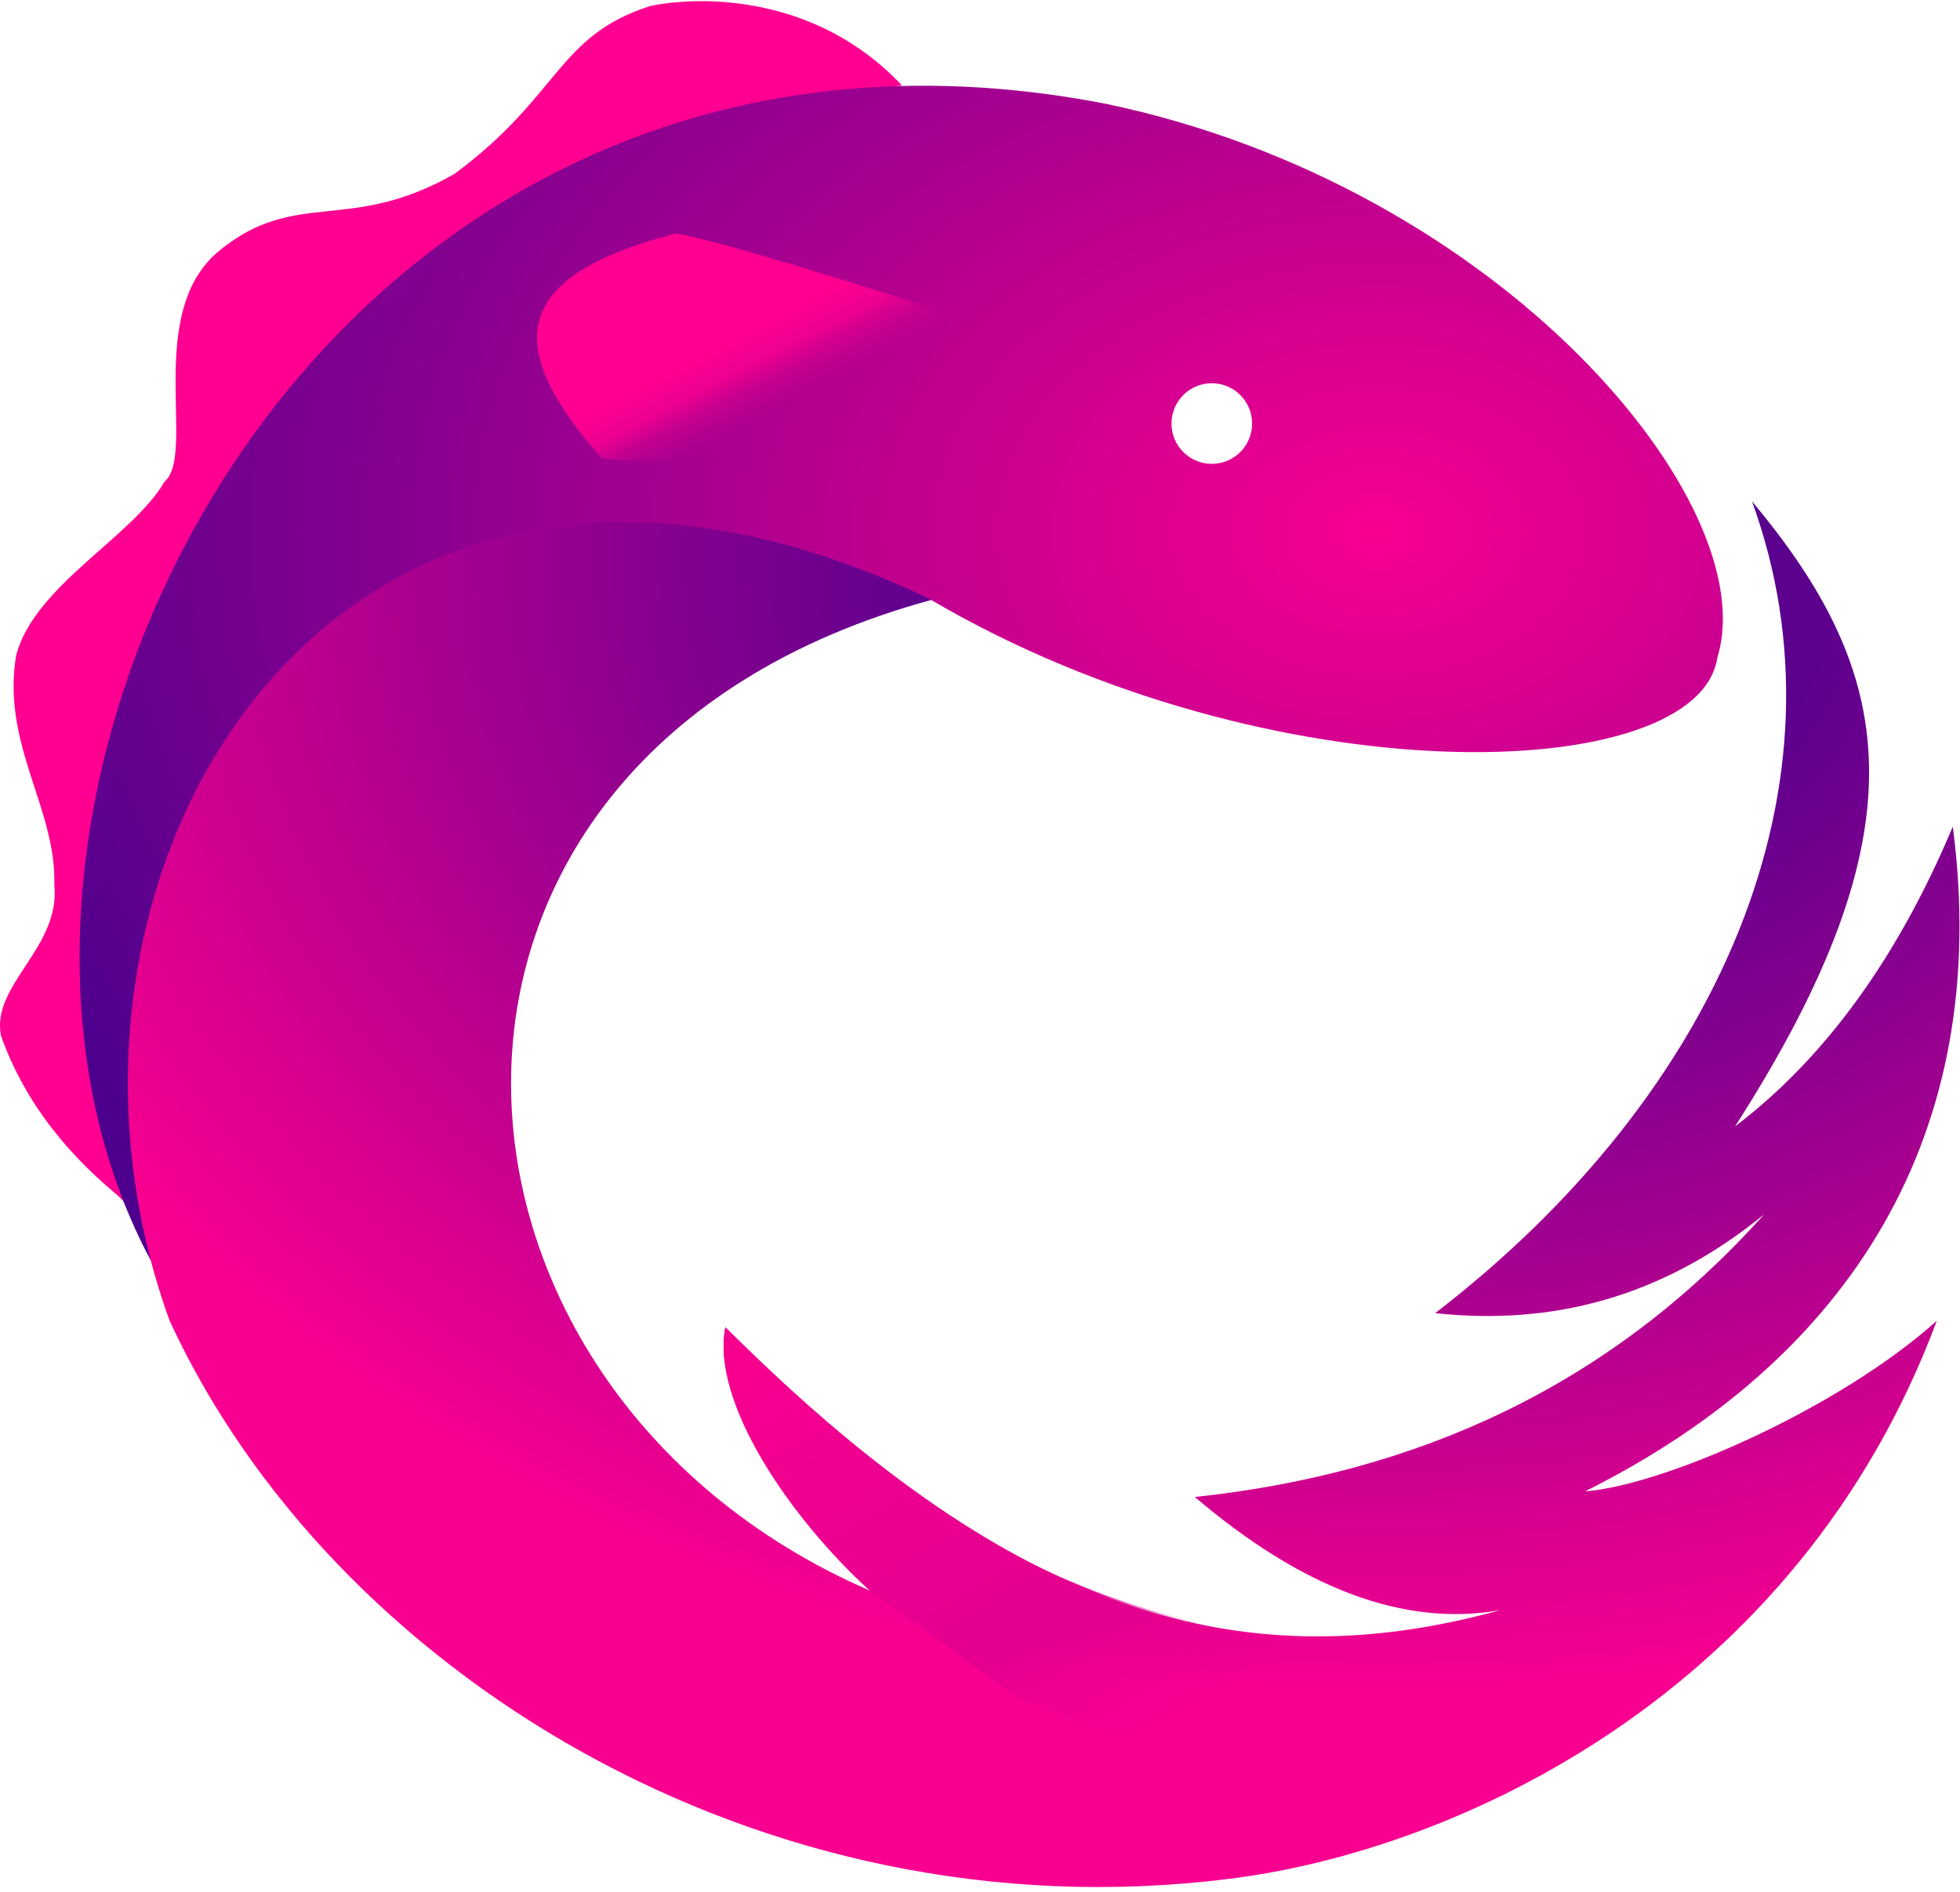
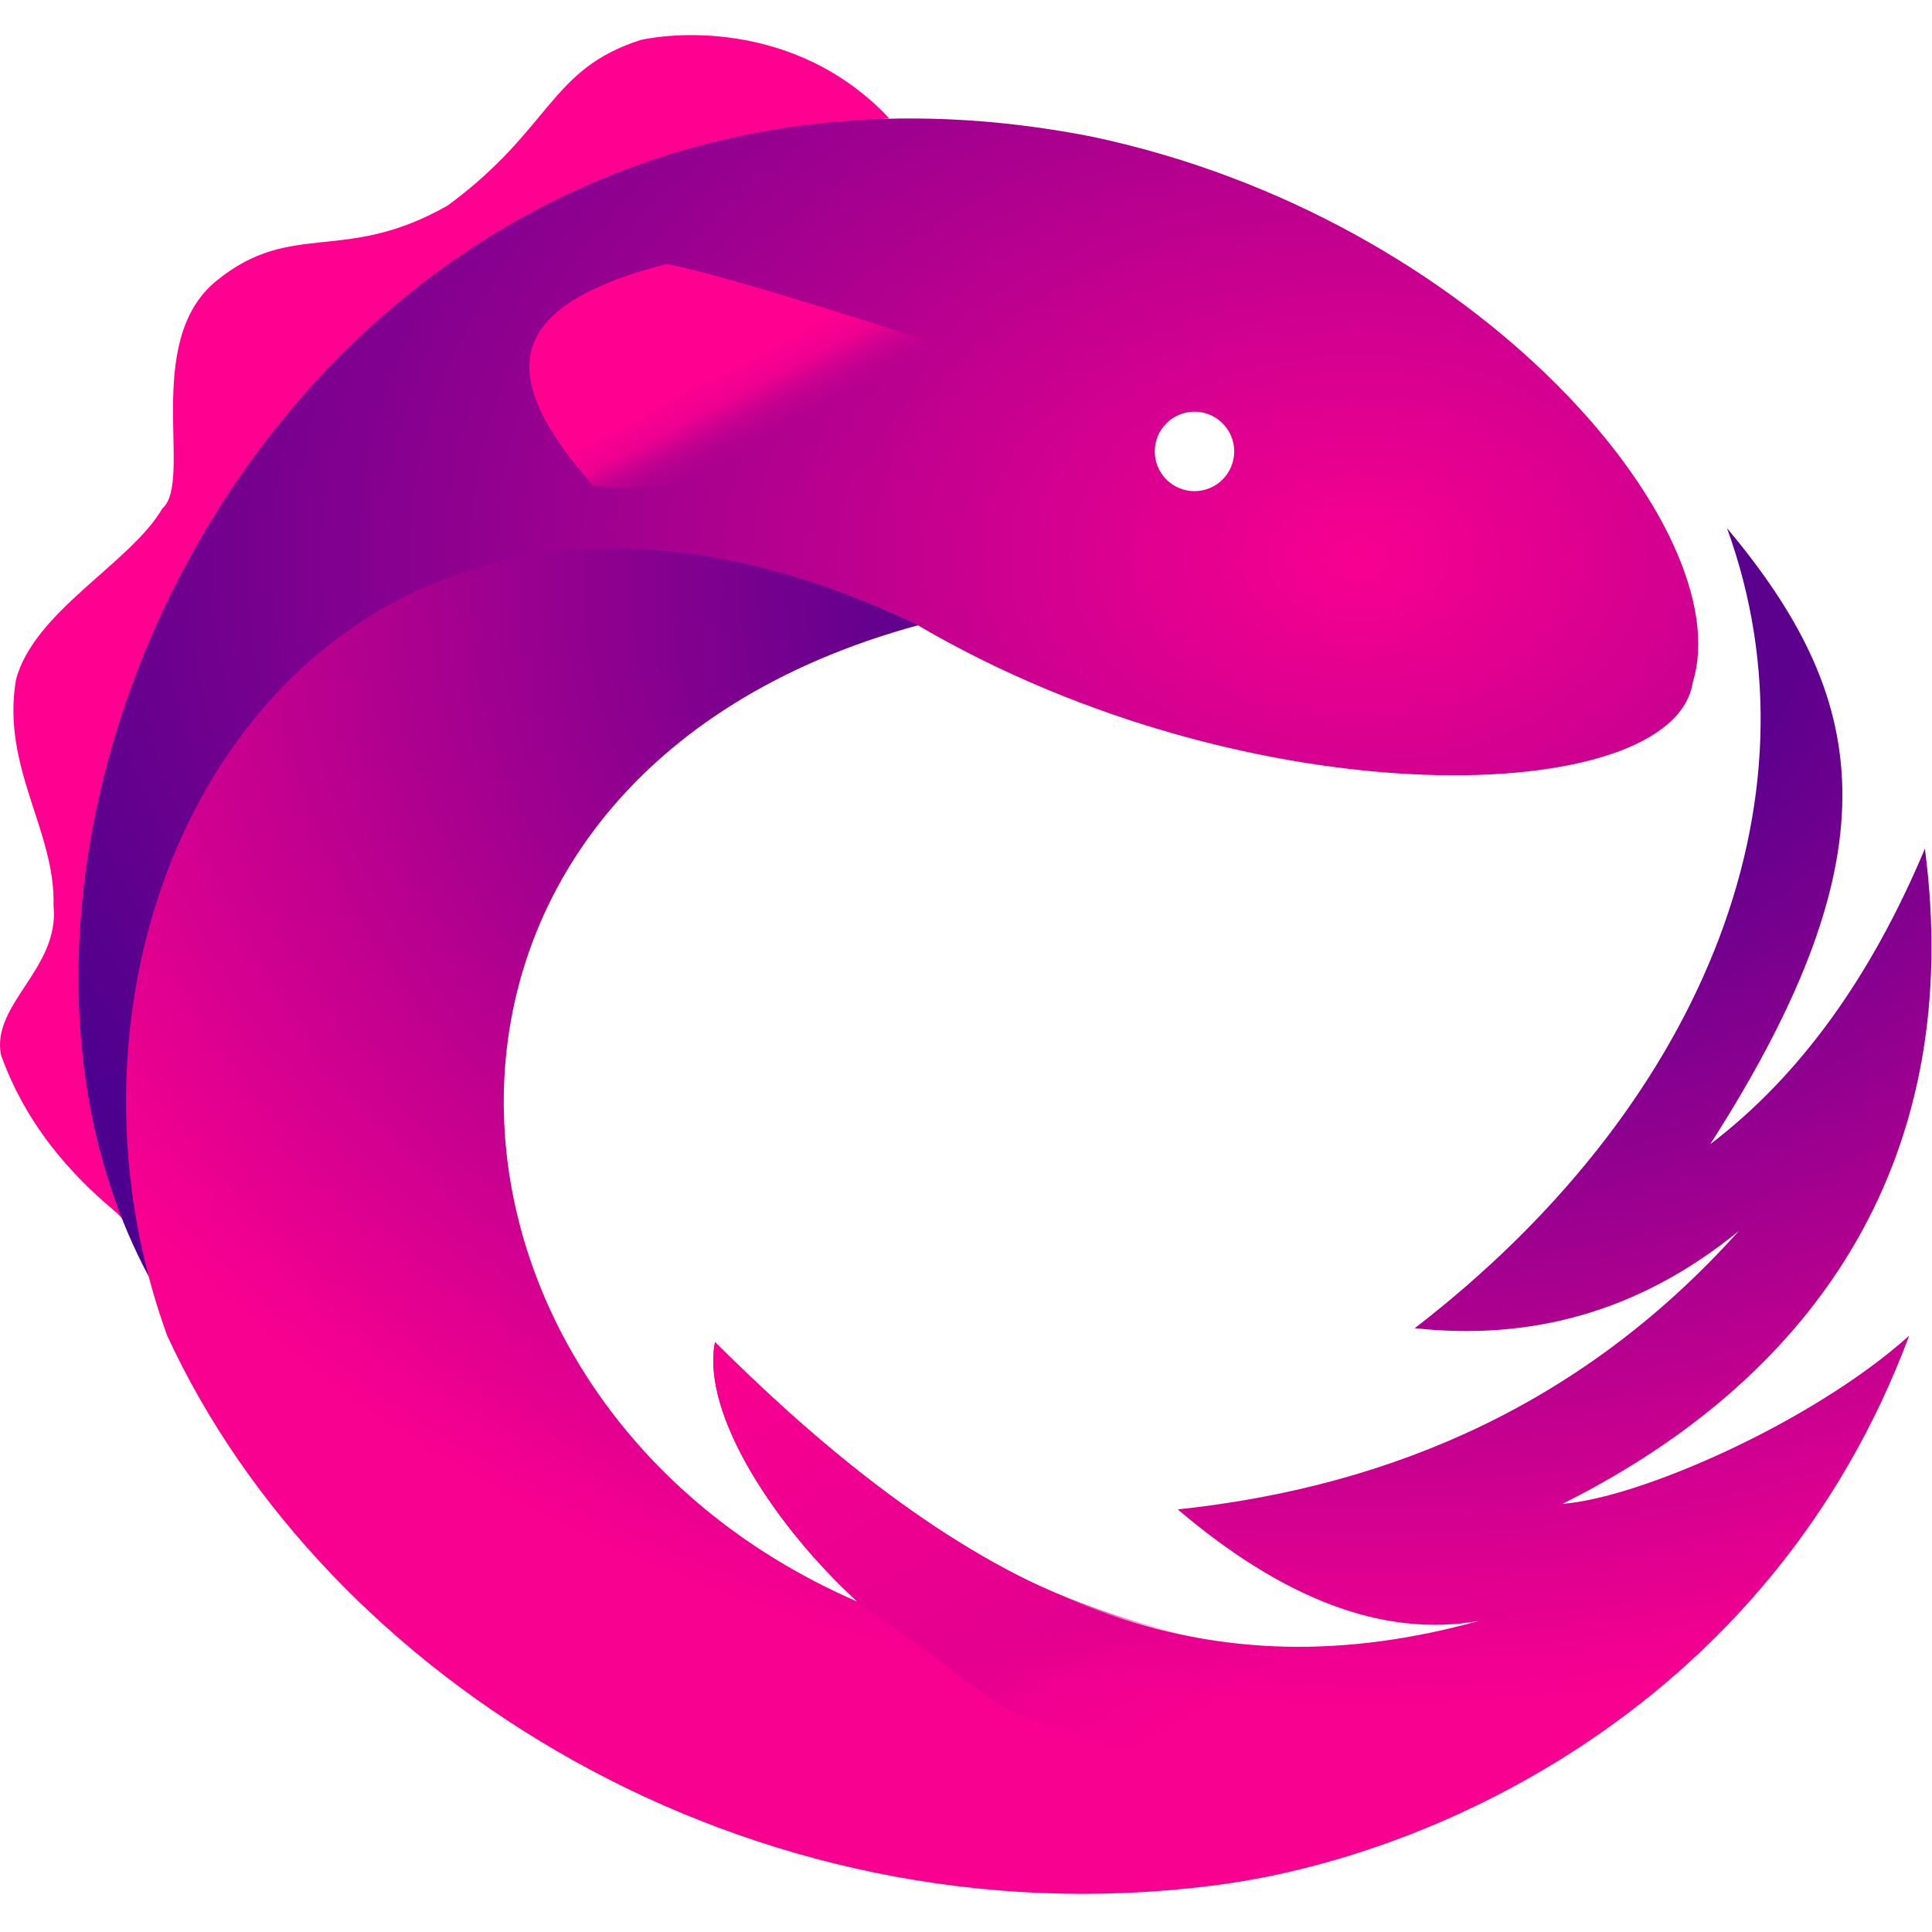
- <svg xmlns="http://www.w3.org/2000/svg" viewBox="0 0 256 247" version="1.1">
+ <svg xmlns="http://www.w3.org/2000/svg" viewBox="0 0 256 247" version="1.1" width="50px" height="50px">
  <defs>
    <radialGradient cx="78.764%" cy="37.848%" fx="78.764%" fy="37.848%" r="89.873%" id="radialGradient-1">
      <stop stop-color="#F80090" offset="0%" />
      <stop stop-color="#4D008E" offset="100%" />
    </radialGradient>
    <radialGradient cx="68.739%" cy="4.398%" fx="68.739%" fy="4.398%" r="81.728%" id="radialGradient-2">
      <stop stop-color="#57008E" offset="0%" />
      <stop stop-color="#5C008E" offset="29.175%" />
      <stop stop-color="#F80090" offset="100%" />
    </radialGradient>
    <linearGradient x1="18.239%" y1="0%" x2="81.159%" y2="84.337%" id="linearGradient-3">
      <stop stop-color="#F70090" offset="0%" />
      <stop stop-color="#E50090" offset="66.971%" />
      <stop stop-color="#D6008F" stop-opacity="0.2" offset="82.715%" />
      <stop stop-color="#C10090" stop-opacity="0" offset="100%" />
    </linearGradient>
    <linearGradient x1="64.906%" y1="71.559%" x2="44.29%" y2="50%" id="linearGradient-4">
      <stop stop-color="#B2008F" stop-opacity="0.151" offset="0%" />
      <stop stop-color="#F70090" stop-opacity="0.4" offset="40.035%" />
      <stop stop-color="#F60090" stop-opacity="0.892" offset="64.9%" />
      <stop stop-color="#FF0090" offset="100%" />
    </linearGradient>
  </defs>
  <g>
    <path d="M16.685,157.125 C3.567,87.38 38.236,20.115 117.809,11.166 C106.836,-0.559 91.845,-0.647 84.948,0.779 C72.77,4.66 73.153,12.541 59.339,22.72 C45.606,30.563 38.709,24.557 28.706,32.688 C18.723,40.758 25.689,59.285 21.502,62.887 C17.346,70.091 4.455,76.508 2.108,85.606 C0.169,97.242 7.372,105.554 7.095,115.528 C7.927,123.839 -1.179,128.539 0.129,135.276 C4.048,146.281 11.601,152.905 15.162,155.958 C15.978,156.534 16.84,157.951 16.685,157.125 L16.685,157.125 Z" fill="#FF0090" />
    <path d="M158.275,60.579 C155.368,60.579 153.011,58.221 153.011,55.314 C153.011,52.407 155.368,50.05 158.275,50.05 C161.182,50.05 163.54,52.407 163.54,55.314 C163.54,58.221 161.182,60.579 158.275,60.579 L158.275,60.579 Z M19.757,164.733 C7.15,104.117 46.16,53.468 121.704,78.403 C166.031,104.335 221.793,102.646 224.307,85.883 C230.514,65.788 196.048,24.377 144.515,13.572 C42.281,-6.377 -12.834,104.117 19.757,164.733 L19.757,164.733 Z" fill="url(#radialGradient-1)" />
    <path d="M187.459,171.493 C202.639,173.138 217.049,169.495 230.402,158.61 C210.228,181.113 185.003,192.427 156.059,195.505 C169.879,207.254 183.206,212.546 195.955,210.281 C160.529,220.057 130.848,209.297 94.742,173.341 C92.852,183.02 103.075,198.101 113.612,207.727 C52.474,181.222 47.114,98.654 121.665,78.344 C44.384,41.215 0.686,113.358 22.156,172.486 C43.162,218.027 99.14,253.085 160.492,245.375 C190.293,241.725 234.794,221.179 252.974,172.486 C240.161,183.984 217.258,193.998 207.038,194.766 C241.629,177.479 260.302,148.104 255.06,107.955 C247.895,125.014 238.441,138.115 226.616,147.112 C251.736,107.955 247.425,87.716 228.833,65.473 C242.131,102.045 224.928,142.634 187.459,171.493 L187.459,171.493 Z" fill="url(#radialGradient-2)" />
    <path d="M169.707,213.626 C167.082,213.135 175.657,217.099 159.079,212.71 C142.502,208.322 125.623,204.093 94.742,173.341 C92.852,183.02 103.075,198.101 113.612,207.727 C142.056,227.565 122.712,218.287 166.052,233.269 C169.53,226.347 169.707,220.195 169.707,213.626 L169.707,213.626 Z" fill="url(#linearGradient-3)" />
    <path d="M114.601,57.851 C114.601,57.851 118.369,52.289 119.836,49.781 C121.634,46.707 124.394,41.105 124.394,41.105 C124.394,41.105 95.39,31.642 88.272,30.487 C66.145,36.231 66.065,45.501 78.435,59.69 C79.811,61.269 114.601,57.851 114.601,57.851 L114.601,57.851 Z" fill="url(#linearGradient-4)" />
  </g>
</svg>
